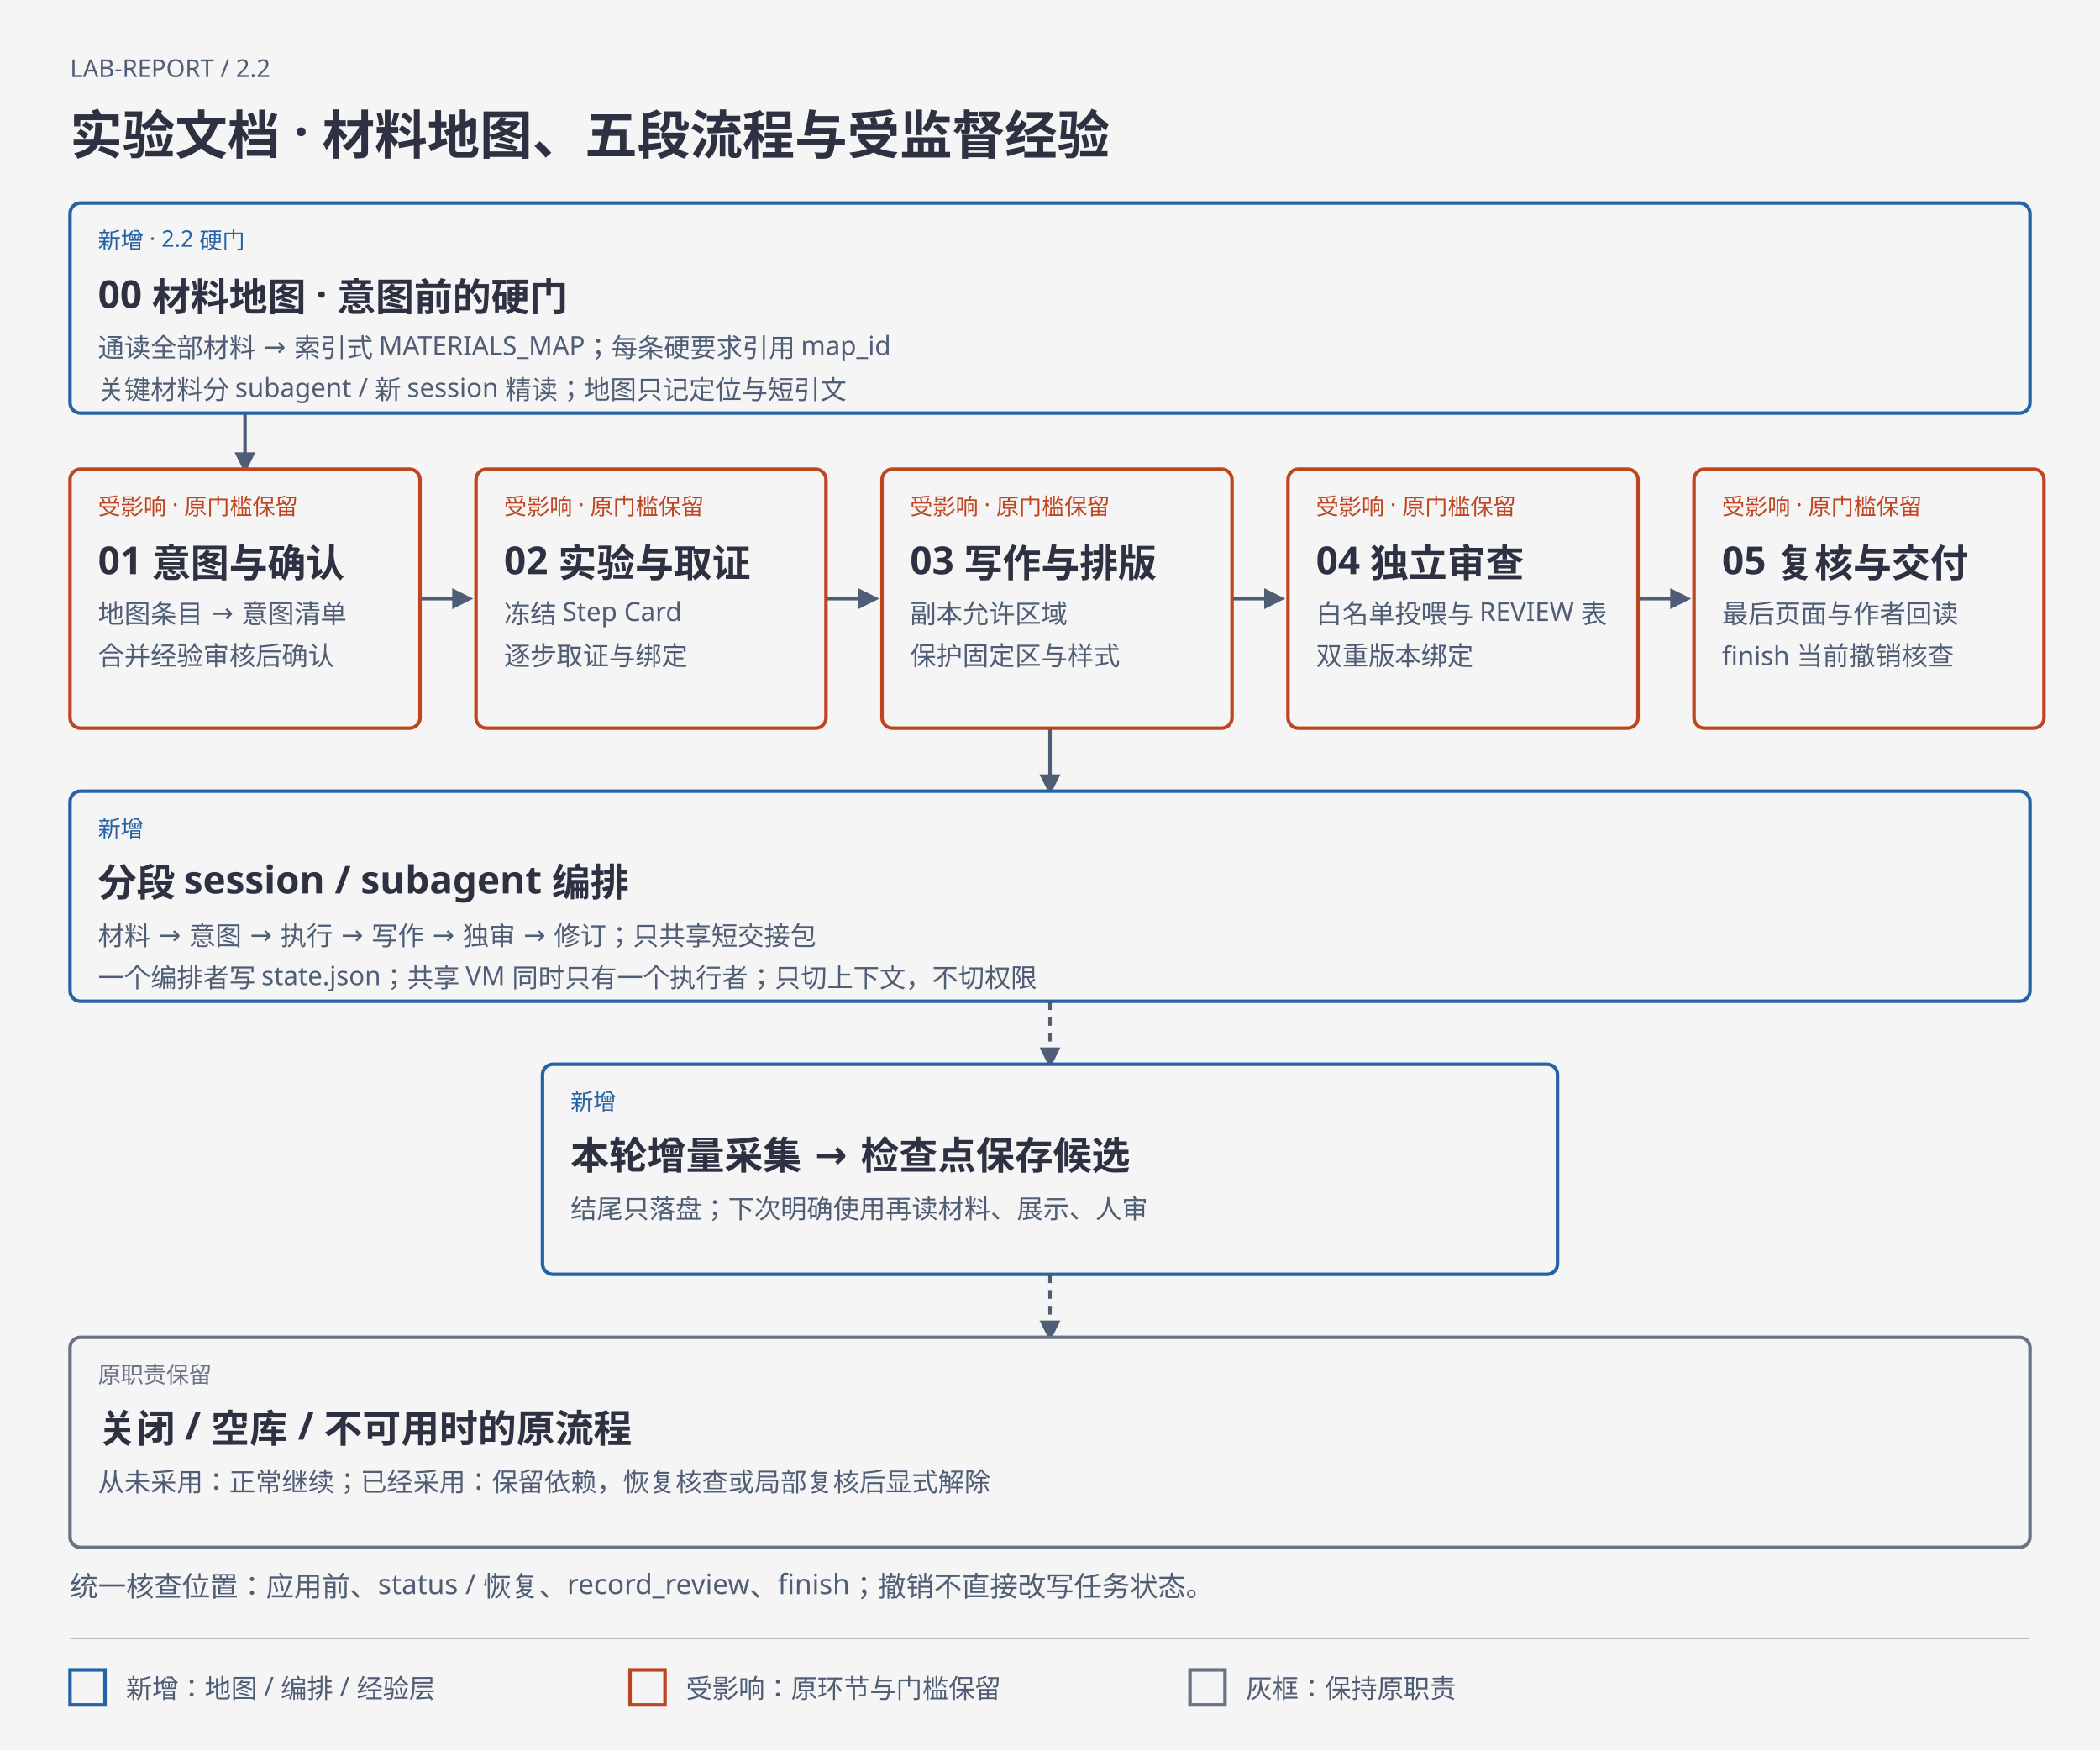
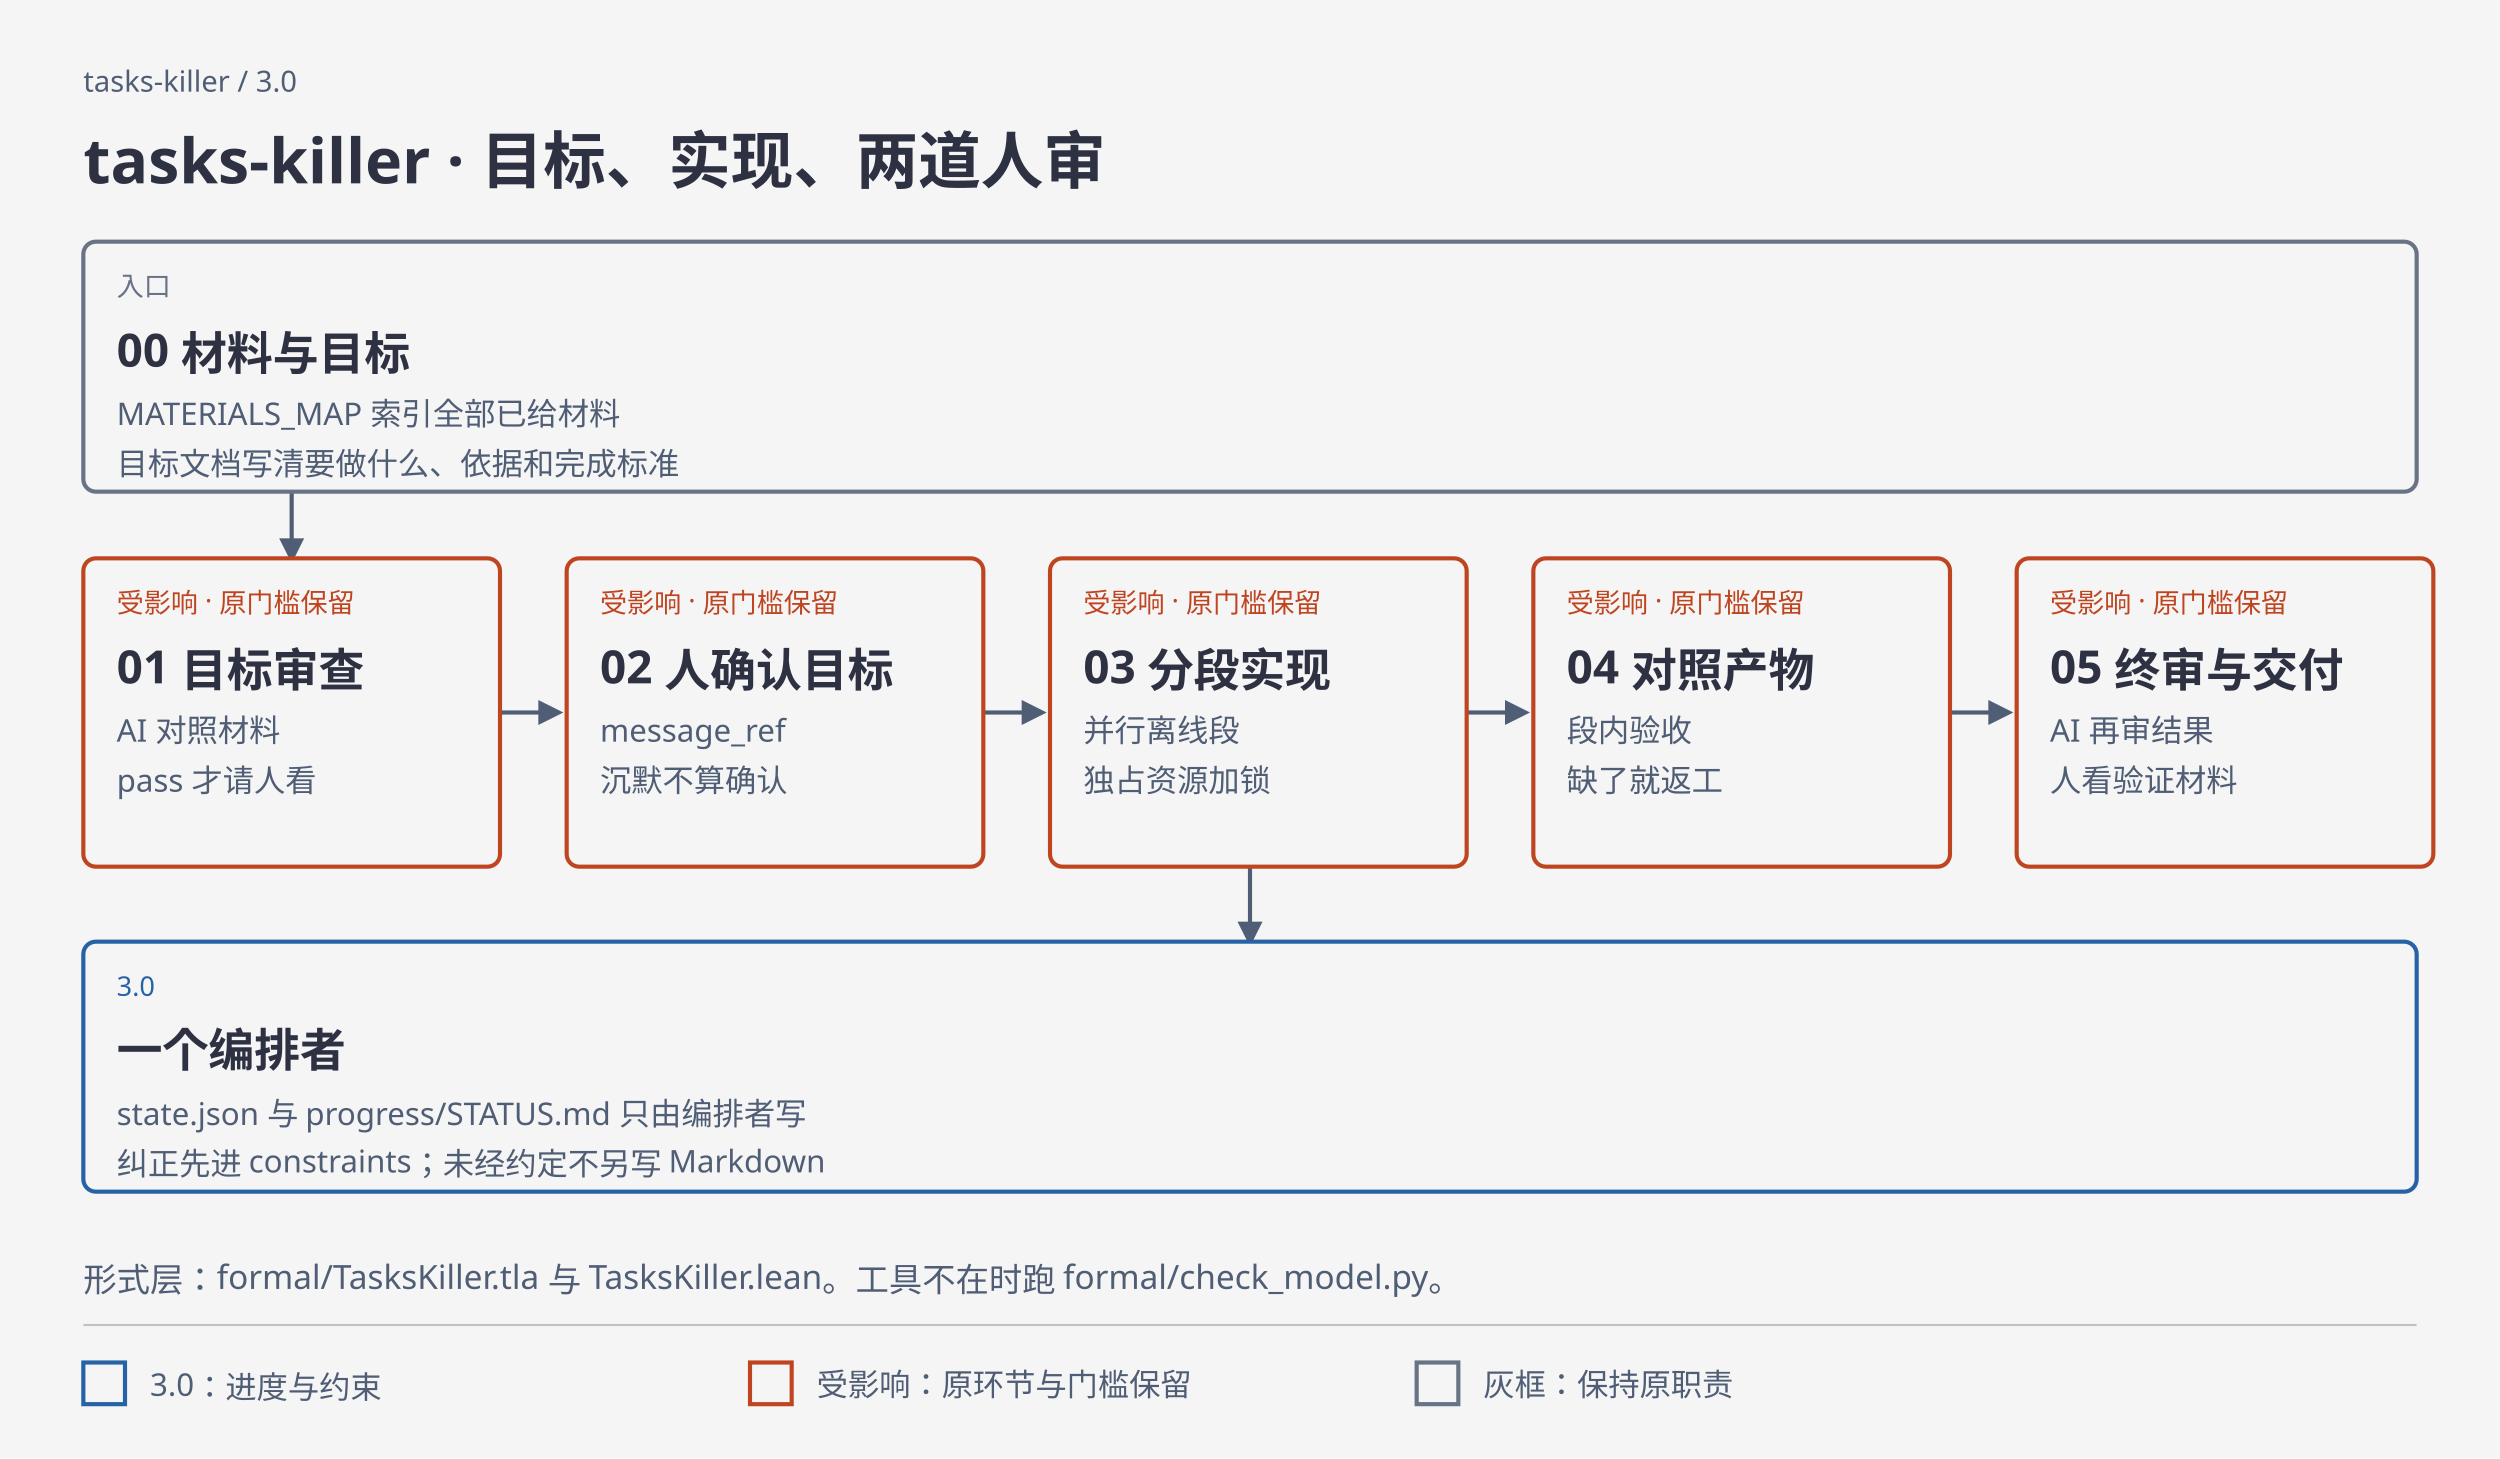
- <svg xmlns="http://www.w3.org/2000/svg" viewBox="0 0 1200 1000" role="img" aria-labelledby="workflow-title workflow-desc">
+ <svg xmlns="http://www.w3.org/2000/svg" viewBox="0 0 1200 700" role="img" aria-labelledby="workflow-title workflow-desc">
  <defs>
    <style>text{font-family:"Microsoft YaHei","Noto Sans SC",sans-serif}</style>
    <marker id="arrow" viewBox="0 0 10 10" refX="8" refY="5" markerWidth="6" markerHeight="6" orient="auto-start-reverse">
      <path d="M0 0 L10 5 L0 10z" fill="#4f5d75" />
    </marker>
  </defs>
-   <rect width="1200" height="1000" fill="#f5f5f5" />
-   <text x="40" y="44" font-size="14" fill="#4f5d75" font-weight="400">LAB-REPORT / 2.2</text>
-   <text x="40" y="88" font-size="30" fill="#2d3142" font-weight="600">实验文档 · 材料地图、五段流程与受监督经验</text>
+   <rect width="1200" height="700" fill="#f5f5f5" />
+   <text x="40" y="44" font-size="14" fill="#4f5d75" font-weight="400">tasks-killer / 3.0</text>
+   <text x="40" y="88" font-size="30" fill="#2d3142" font-weight="600">tasks-killer · 目标、实现、两道人审</text>
  <path d="M140 236 V268" fill="none" stroke="#4f5d75" stroke-width="2" marker-end="url(#arrow)" />
  <path d="M240 342 H268" fill="none" stroke="#4f5d75" stroke-width="2" marker-end="url(#arrow)" />
  <path d="M472 342 H500" fill="none" stroke="#4f5d75" stroke-width="2" marker-end="url(#arrow)" />
  <path d="M704 342 H732" fill="none" stroke="#4f5d75" stroke-width="2" marker-end="url(#arrow)" />
  <path d="M936 342 H964" fill="none" stroke="#4f5d75" stroke-width="2" marker-end="url(#arrow)" />
  <path d="M600 416 V452" fill="none" stroke="#4f5d75" stroke-width="2" marker-end="url(#arrow)" />
-   <path d="M600 572 V608" fill="none" stroke="#4f5d75" stroke-width="2" marker-end="url(#arrow)" stroke-dasharray="5 4" />
-   <path d="M600 728 V764" fill="none" stroke="#4f5d75" stroke-width="2" marker-end="url(#arrow)" stroke-dasharray="5 4" />
-   <rect x="40" y="116" width="1120" height="120" rx="6" fill="#f5f5f5" stroke="#2563a6" stroke-width="2" />
-   <text x="56" y="142" font-size="13" fill="#2563a6" font-weight="400">新增 · 2.2 硬门</text>
-   <text x="56" y="176" font-size="22" fill="#2d3142" font-weight="600">00 材料地图 · 意图前的硬门</text>
-   <text x="56" y="204" font-size="15" fill="#4f5d75" font-weight="400">通读全部材料 → 索引式 MATERIALS_MAP；每条硬要求引用 map_id</text>
-   <text x="56" y="228" font-size="15" fill="#4f5d75" font-weight="400">关键材料分 subagent / 新 session 精读；地图只记定位与短引文</text>
+   <rect x="40" y="116" width="1120" height="120" rx="6" fill="#f5f5f5" stroke="#697386" stroke-width="2" />
+   <text x="56" y="142" font-size="13" fill="#697386" font-weight="400">入口</text>
+   <text x="56" y="176" font-size="22" fill="#2d3142" font-weight="600">00 材料与目标</text>
+   <text x="56" y="204" font-size="15" fill="#4f5d75" font-weight="400">MATERIALS_MAP 索引全部已给材料</text>
+   <text x="56" y="228" font-size="15" fill="#4f5d75" font-weight="400">目标文档写清要做什么、依据和完成标准</text>
  <rect x="40" y="268" width="200" height="148" rx="6" fill="#f5f5f5" stroke="#bf4520" stroke-width="2" />
  <text x="56" y="294" font-size="13" fill="#bf4520" font-weight="400">受影响 · 原门槛保留</text>
-   <text x="56" y="328" font-size="22" fill="#2d3142" font-weight="600">01 意图与确认</text>
-   <text x="56" y="356" font-size="15" fill="#4f5d75" font-weight="400">地图条目 → 意图清单</text>
-   <text x="56" y="380" font-size="15" fill="#4f5d75" font-weight="400">合并经验审核后确认</text>
+   <text x="56" y="328" font-size="22" fill="#2d3142" font-weight="600">01 目标审查</text>
+   <text x="56" y="356" font-size="15" fill="#4f5d75" font-weight="400">AI 对照材料</text>
+   <text x="56" y="380" font-size="15" fill="#4f5d75" font-weight="400">pass 才请人看</text>
  <rect x="272" y="268" width="200" height="148" rx="6" fill="#f5f5f5" stroke="#bf4520" stroke-width="2" />
  <text x="288" y="294" font-size="13" fill="#bf4520" font-weight="400">受影响 · 原门槛保留</text>
-   <text x="288" y="328" font-size="22" fill="#2d3142" font-weight="600">02 实验与取证</text>
-   <text x="288" y="356" font-size="15" fill="#4f5d75" font-weight="400">冻结 Step Card</text>
-   <text x="288" y="380" font-size="15" fill="#4f5d75" font-weight="400">逐步取证与绑定</text>
+   <text x="288" y="328" font-size="22" fill="#2d3142" font-weight="600">02 人确认目标</text>
+   <text x="288" y="356" font-size="15" fill="#4f5d75" font-weight="400">message_ref</text>
+   <text x="288" y="380" font-size="15" fill="#4f5d75" font-weight="400">沉默不算确认</text>
  <rect x="504" y="268" width="200" height="148" rx="6" fill="#f5f5f5" stroke="#bf4520" stroke-width="2" />
  <text x="520" y="294" font-size="13" fill="#bf4520" font-weight="400">受影响 · 原门槛保留</text>
-   <text x="520" y="328" font-size="22" fill="#2d3142" font-weight="600">03 写作与排版</text>
-   <text x="520" y="356" font-size="15" fill="#4f5d75" font-weight="400">副本允许区域</text>
-   <text x="520" y="380" font-size="15" fill="#4f5d75" font-weight="400">保护固定区与样式</text>
+   <text x="520" y="328" font-size="22" fill="#2d3142" font-weight="600">03 分段实现</text>
+   <text x="520" y="356" font-size="15" fill="#4f5d75" font-weight="400">并行离线段</text>
+   <text x="520" y="380" font-size="15" fill="#4f5d75" font-weight="400">独占资源加锁</text>
  <rect x="736" y="268" width="200" height="148" rx="6" fill="#f5f5f5" stroke="#bf4520" stroke-width="2" />
  <text x="752" y="294" font-size="13" fill="#bf4520" font-weight="400">受影响 · 原门槛保留</text>
-   <text x="752" y="328" font-size="22" fill="#2d3142" font-weight="600">04 独立审查</text>
-   <text x="752" y="356" font-size="15" fill="#4f5d75" font-weight="400">白名单投喂与 REVIEW 表</text>
-   <text x="752" y="380" font-size="15" fill="#4f5d75" font-weight="400">双重版本绑定</text>
+   <text x="752" y="328" font-size="22" fill="#2d3142" font-weight="600">04 对照产物</text>
+   <text x="752" y="356" font-size="15" fill="#4f5d75" font-weight="400">段内验收</text>
+   <text x="752" y="380" font-size="15" fill="#4f5d75" font-weight="400">缺了就返工</text>
  <rect x="968" y="268" width="200" height="148" rx="6" fill="#f5f5f5" stroke="#bf4520" stroke-width="2" />
  <text x="984" y="294" font-size="13" fill="#bf4520" font-weight="400">受影响 · 原门槛保留</text>
-   <text x="984" y="328" font-size="22" fill="#2d3142" font-weight="600">05 复核与交付</text>
-   <text x="984" y="356" font-size="15" fill="#4f5d75" font-weight="400">最后页面与作者回读</text>
-   <text x="984" y="380" font-size="15" fill="#4f5d75" font-weight="400">finish 当前撤销核查</text>
+   <text x="984" y="328" font-size="22" fill="#2d3142" font-weight="600">05 终审与交付</text>
+   <text x="984" y="356" font-size="15" fill="#4f5d75" font-weight="400">AI 再审结果</text>
+   <text x="984" y="380" font-size="15" fill="#4f5d75" font-weight="400">人看验证材料</text>
  <rect x="40" y="452" width="1120" height="120" rx="6" fill="#f5f5f5" stroke="#2563a6" stroke-width="2" />
-   <text x="56" y="478" font-size="13" fill="#2563a6" font-weight="400">新增</text>
-   <text x="56" y="512" font-size="22" fill="#2d3142" font-weight="600">分段 session / subagent 编排</text>
-   <text x="56" y="540" font-size="15" fill="#4f5d75" font-weight="400">材料 → 意图 → 执行 → 写作 → 独审 → 修订；只共享短交接包</text>
-   <text x="56" y="564" font-size="15" fill="#4f5d75" font-weight="400">一个编排者写 state.json；共享 VM 同时只有一个执行者；只切上下文，不切权限</text>
-   <rect x="310" y="608" width="580" height="120" rx="6" fill="#f5f5f5" stroke="#2563a6" stroke-width="2" />
-   <text x="326" y="634" font-size="13" fill="#2563a6" font-weight="400">新增</text>
-   <text x="326" y="668" font-size="22" fill="#2d3142" font-weight="600">本轮增量采集 → 检查点保存候选</text>
-   <text x="326" y="696" font-size="15" fill="#4f5d75" font-weight="400">结尾只落盘；下次明确使用再读材料、展示、人审</text>
-   <rect x="40" y="764" width="1120" height="120" rx="6" fill="#f5f5f5" stroke="#697386" stroke-width="2" />
-   <text x="56" y="790" font-size="13" fill="#697386" font-weight="400">原职责保留</text>
-   <text x="56" y="824" font-size="22" fill="#2d3142" font-weight="600">关闭 / 空库 / 不可用时的原流程</text>
-   <text x="56" y="852" font-size="15" fill="#4f5d75" font-weight="400">从未采用：正常继续；已经采用：保留依赖，恢复核查或局部复核后显式解除</text>
-   <text x="40" y="912" font-size="16" fill="#4f5d75" font-weight="400">统一核查位置：应用前、status / 恢复、record_review、finish；撤销不直接改写任务状态。</text>
-   <path d="M40 936 H1160" stroke="#bfc0c0" />
-   <rect x="40" y="954" width="20" height="20" fill="none" stroke="#2563a6" stroke-width="2" />
-   <text x="72" y="970" font-size="15" fill="#4f5d75" font-weight="400">新增：地图 / 编排 / 经验层</text>
-   <rect x="360" y="954" width="20" height="20" fill="none" stroke="#bf4520" stroke-width="2" />
-   <text x="392" y="970" font-size="15" fill="#4f5d75" font-weight="400">受影响：原环节与门槛保留</text>
-   <rect x="680" y="954" width="20" height="20" fill="none" stroke="#697386" stroke-width="2" />
-   <text x="712" y="970" font-size="15" fill="#4f5d75" font-weight="400">灰框：保持原职责</text>
+   <text x="56" y="478" font-size="13" fill="#2563a6" font-weight="400">3.0</text>
+   <text x="56" y="512" font-size="22" fill="#2d3142" font-weight="600">一个编排者</text>
+   <text x="56" y="540" font-size="15" fill="#4f5d75" font-weight="400">state.json 与 progress/STATUS.md 只由编排者写</text>
+   <text x="56" y="564" font-size="15" fill="#4f5d75" font-weight="400">纠正先进 constraints；未经约定不另写 Markdown</text>
+   <text x="40" y="620" font-size="16" fill="#4f5d75" font-weight="400">形式层：formal/TasksKiller.tla 与 TasksKiller.lean。工具不在时跑 formal/check_model.py。</text>
+   <path d="M40 636 H1160" stroke="#bfc0c0" />
+   <rect x="40" y="654" width="20" height="20" fill="none" stroke="#2563a6" stroke-width="2" />
+   <text x="72" y="670" font-size="15" fill="#4f5d75" font-weight="400">3.0：进度与约束</text>
+   <rect x="360" y="654" width="20" height="20" fill="none" stroke="#bf4520" stroke-width="2" />
+   <text x="392" y="670" font-size="15" fill="#4f5d75" font-weight="400">受影响：原环节与门槛保留</text>
+   <rect x="680" y="654" width="20" height="20" fill="none" stroke="#697386" stroke-width="2" />
+   <text x="712" y="670" font-size="15" fill="#4f5d75" font-weight="400">灰框：保持原职责</text>
</svg>
